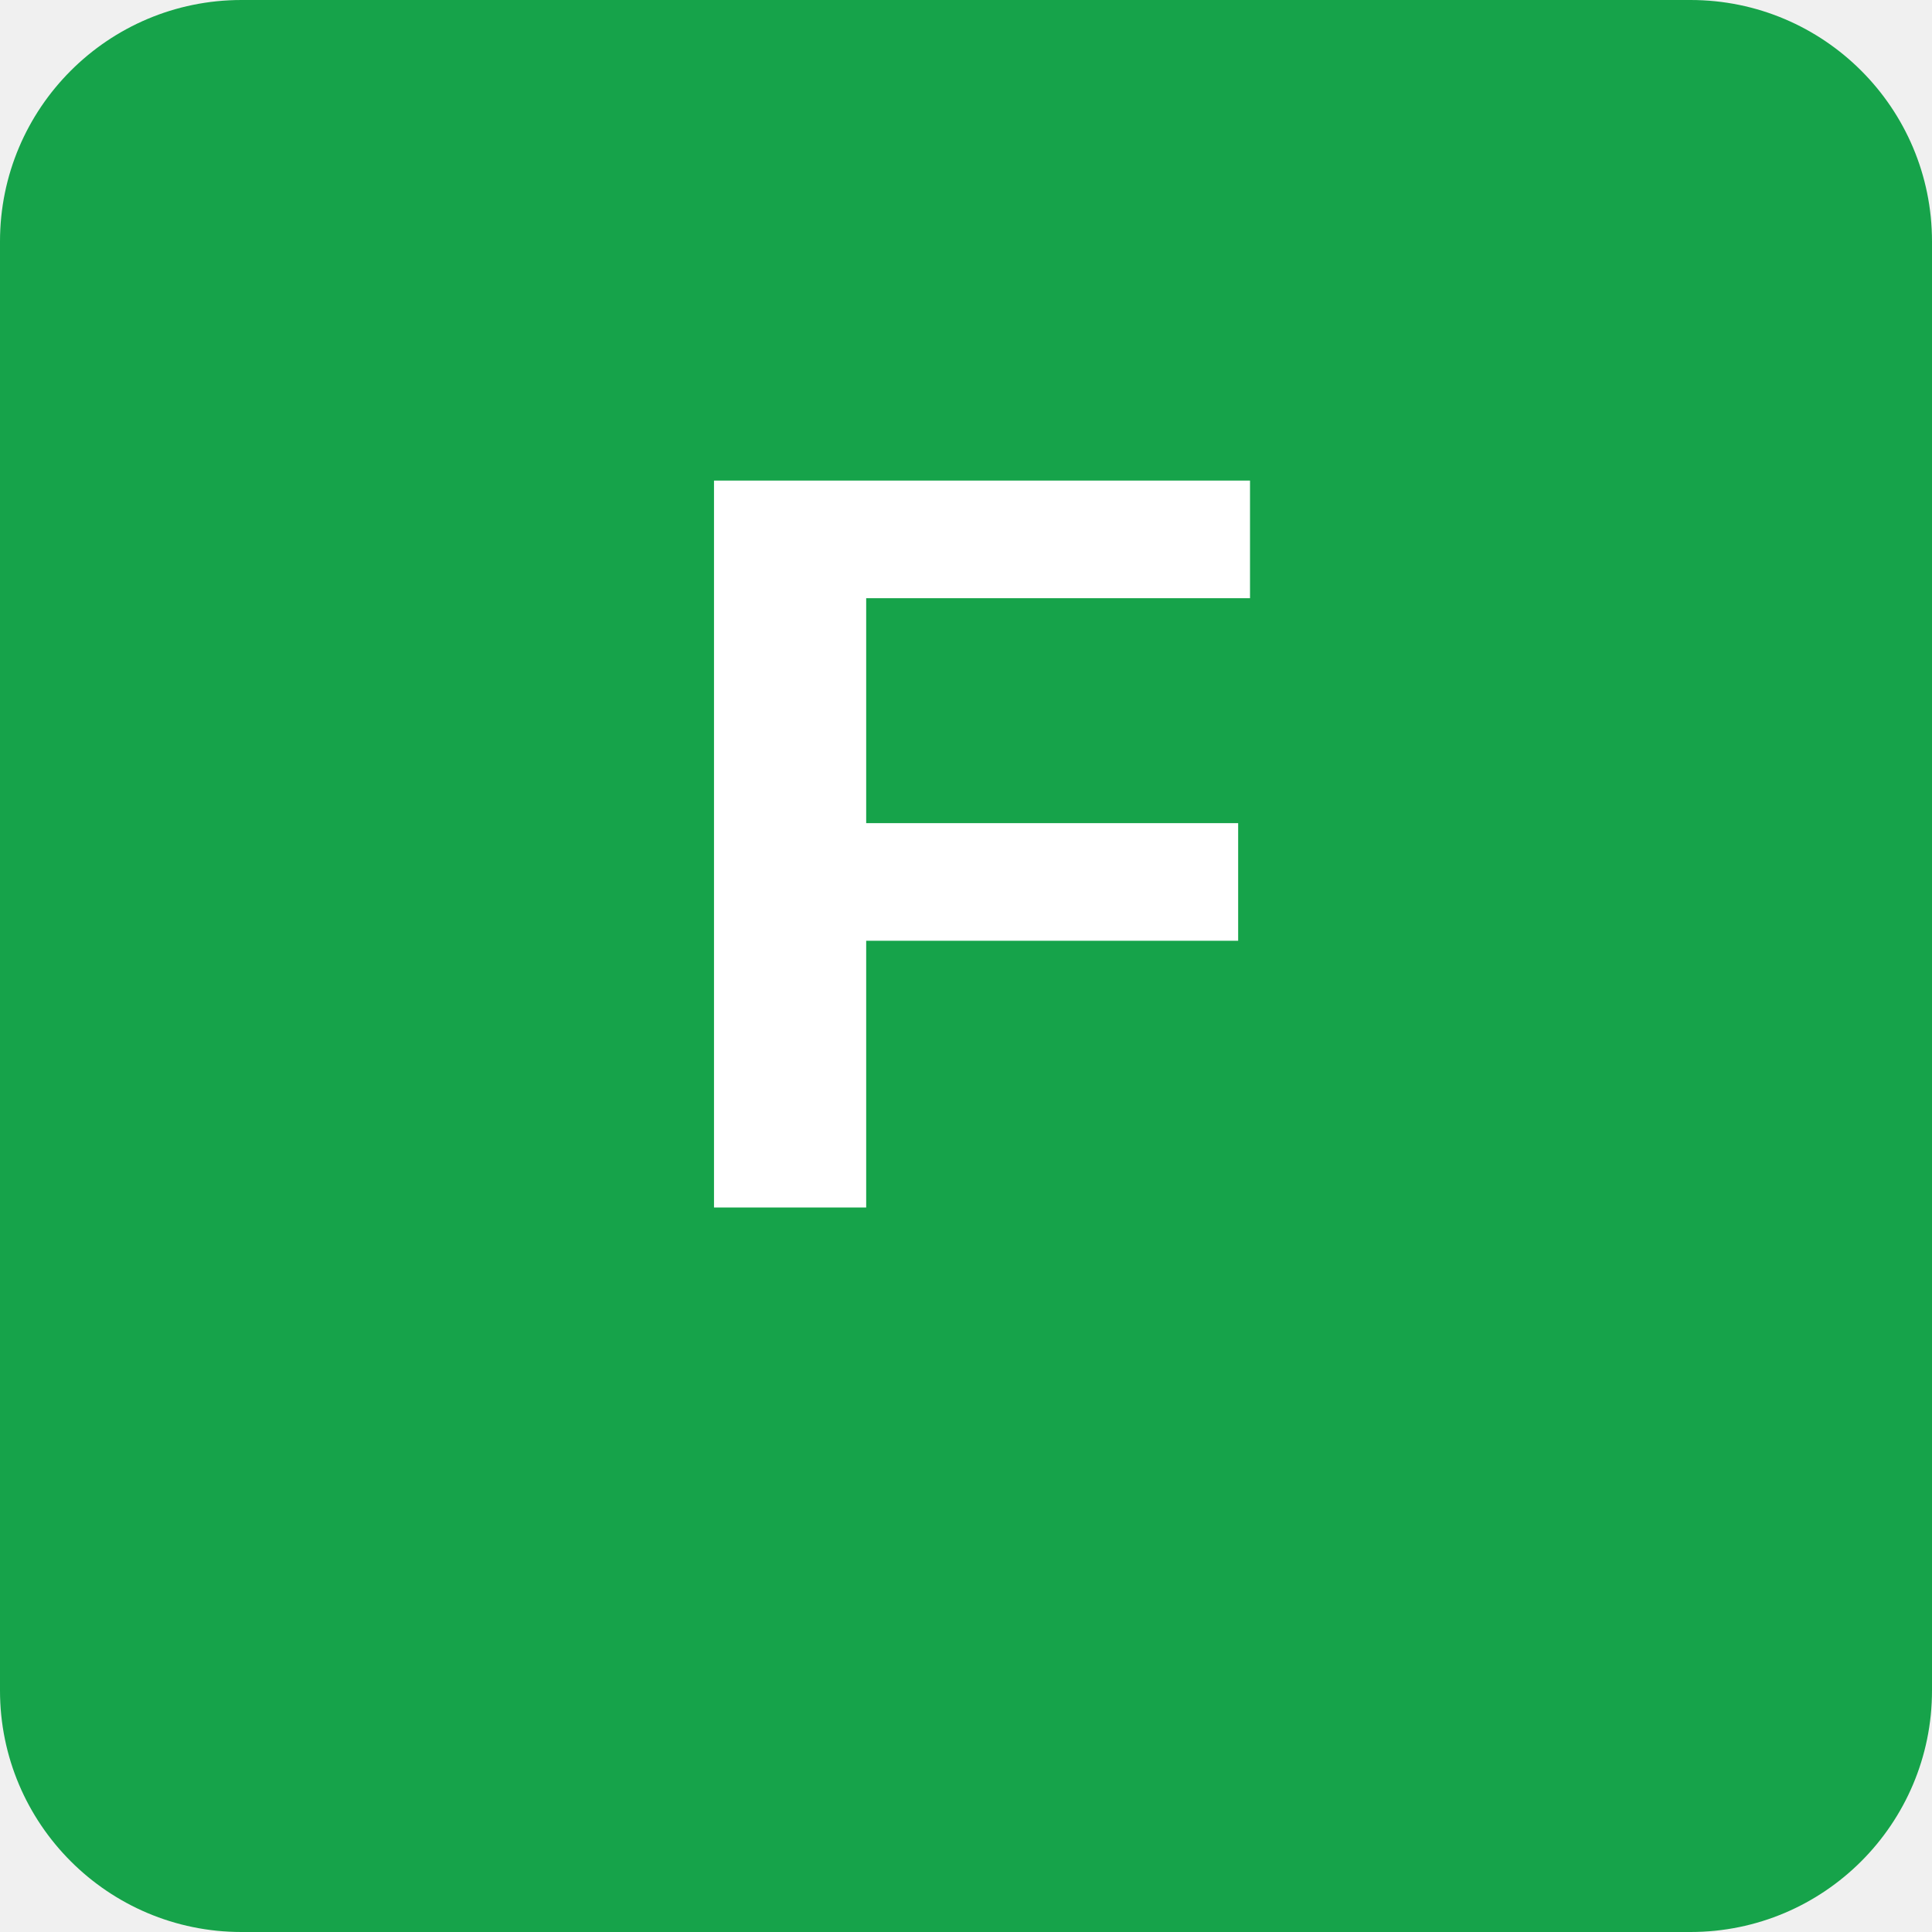
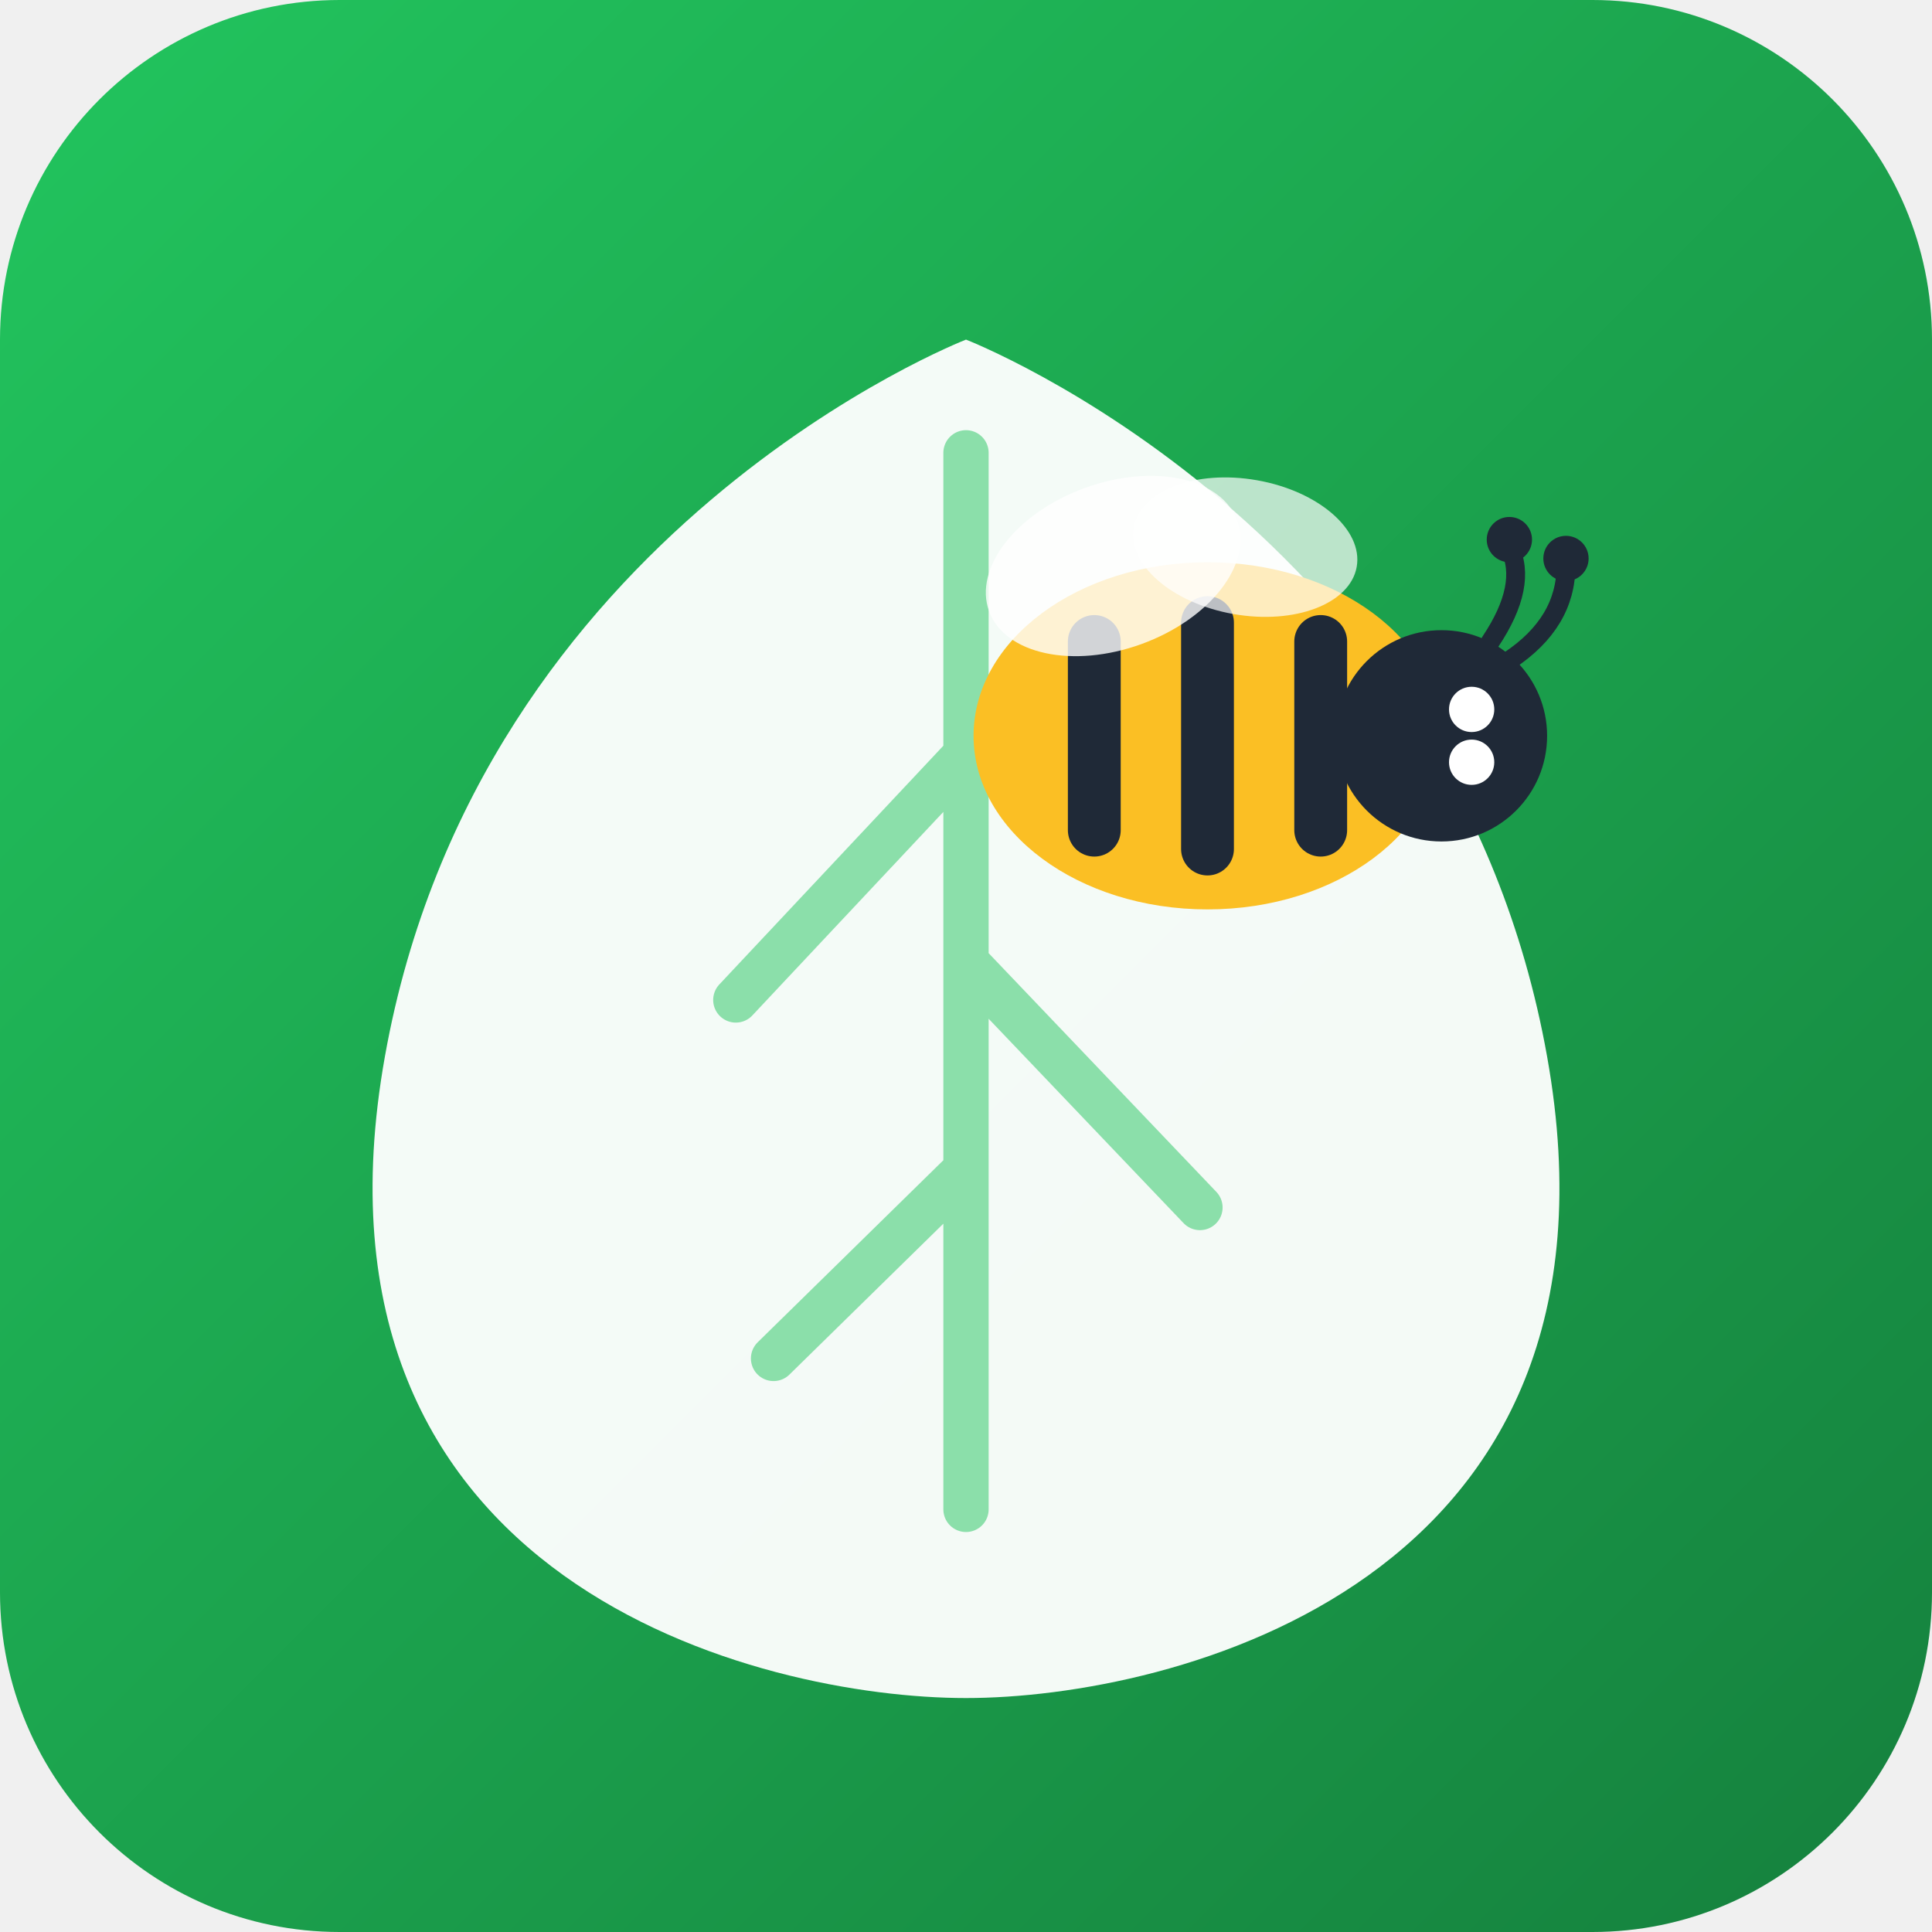
<svg xmlns="http://www.w3.org/2000/svg" width="512" height="512" viewBox="0 0 512 512">
-   <rect width="512" height="512" fill="#16a34a" rx="64" />
-   <text x="256" y="320" text-anchor="middle" font-family="Arial, sans-serif" font-size="280" font-weight="bold" fill="white">F</text>
+   <defs>
+     <linearGradient id="bgGradient" x1="0%" y1="0%" x2="100%" y2="100%">
+       <stop offset="0%" stop-color="#22c55e" />
+       <stop offset="100%" stop-color="#15803d" />
+     </linearGradient>
+   </defs>
+   <rect width="512" height="512" fill="url(#bgGradient)" rx="90" />
+   <path d="M256 90C256 90 385 140 410 280C435 420 310 450 256 450C202 450 77 420 102 280C127 140 256 90 256 90Z" fill="white" fill-opacity="0.95" />
+   <path d="M256 120V400M256 200L195 265M256 255L318 320M256 310L205 360" stroke="#22c55e" stroke-width="12" stroke-linecap="round" stroke-opacity="0.5" />
+   <ellipse cx="320" cy="195" rx="62" ry="46" fill="#fbbf24" />
+   <path d="M290 170V220" stroke="#1f2937" stroke-width="14" stroke-linecap="round" />
+   <path d="M320 165V225" stroke="#1f2937" stroke-width="14" stroke-linecap="round" />
+   <path d="M350 170V220" stroke="#1f2937" stroke-width="14" stroke-linecap="round" />
+   <circle cx="382" cy="195" r="28" fill="#1f2937" />
+   <circle cx="390" cy="188" r="6" fill="white" />
+   <circle cx="390" cy="202" r="6" fill="white" />
+   <ellipse cx="295" cy="150" rx="35" ry="22" fill="white" fill-opacity="0.8" transform="rotate(-20 295 150)" />
+   <ellipse cx="330" cy="145" rx="30" ry="18" fill="white" fill-opacity="0.7" transform="rotate(10 330 145)" />
+   <path d="M395 170Q405 155 400 145" stroke="#1f2937" stroke-width="5" stroke-linecap="round" fill="none" />
+   <path d="M400 175Q415 165 415 150" stroke="#1f2937" stroke-width="5" stroke-linecap="round" fill="none" />
+   <circle cx="400" cy="143" r="6" fill="#1f2937" />
+   <circle cx="415" cy="148" r="6" fill="#1f2937" />
</svg>
